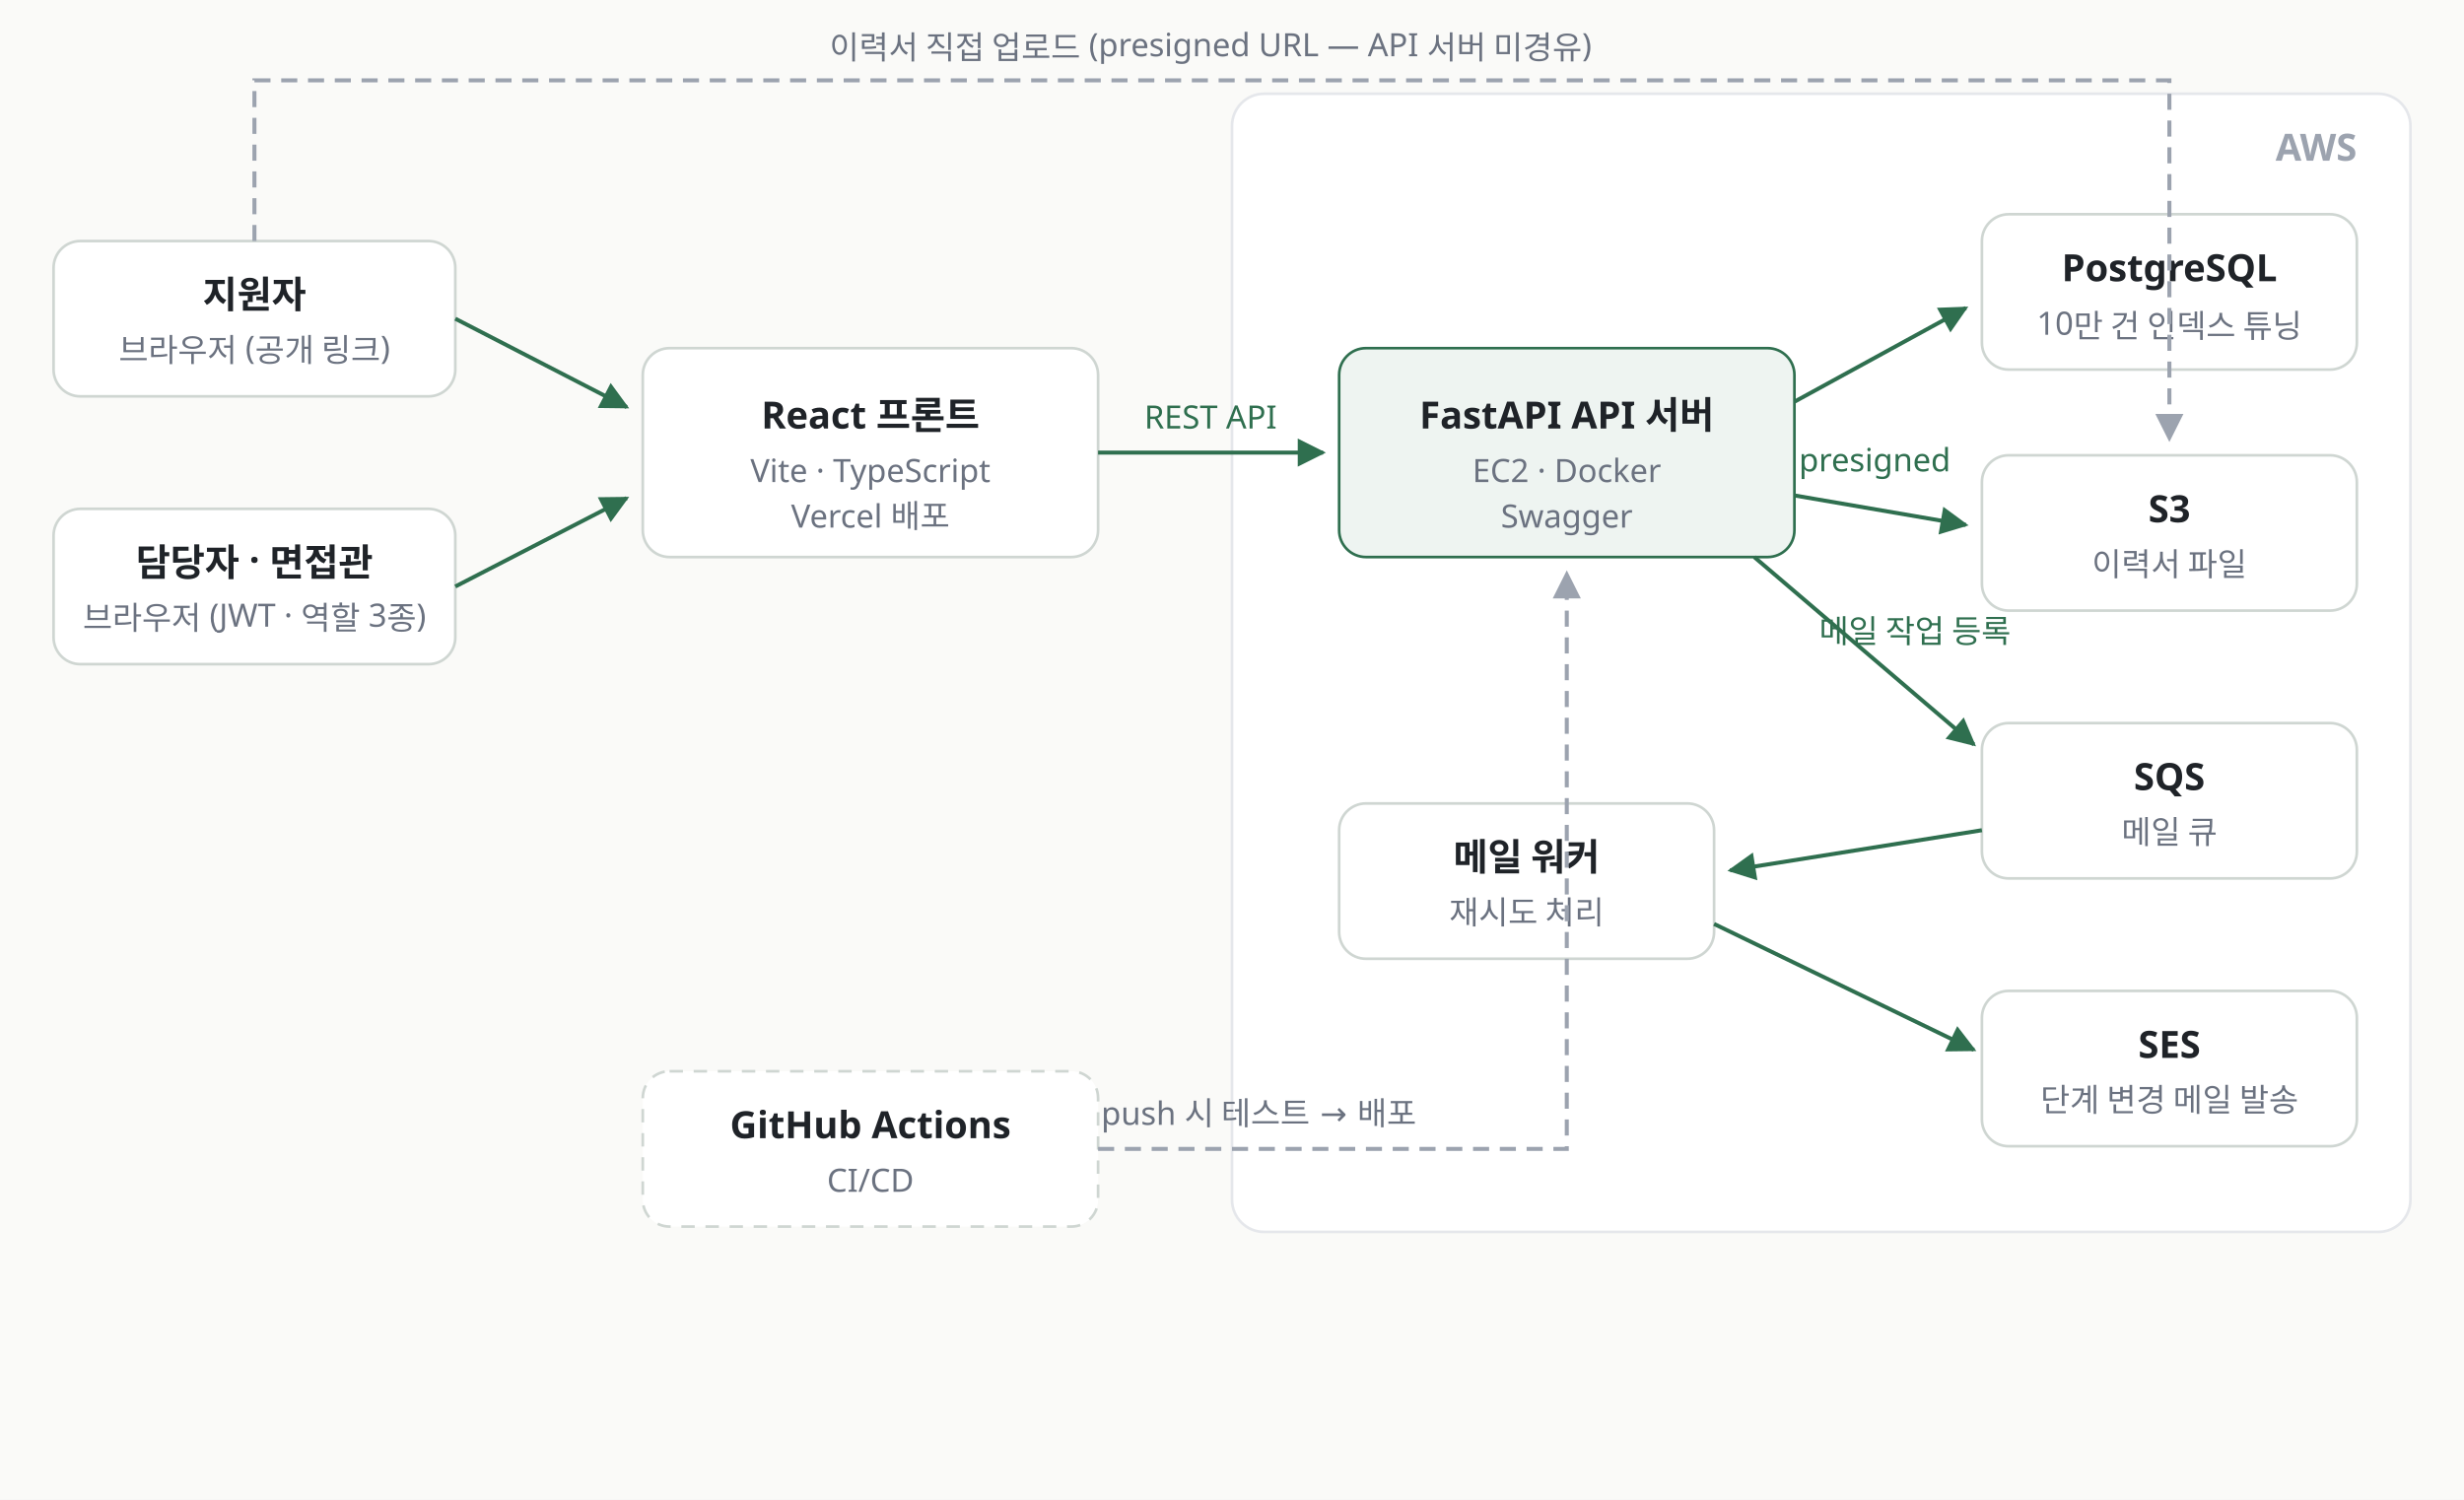
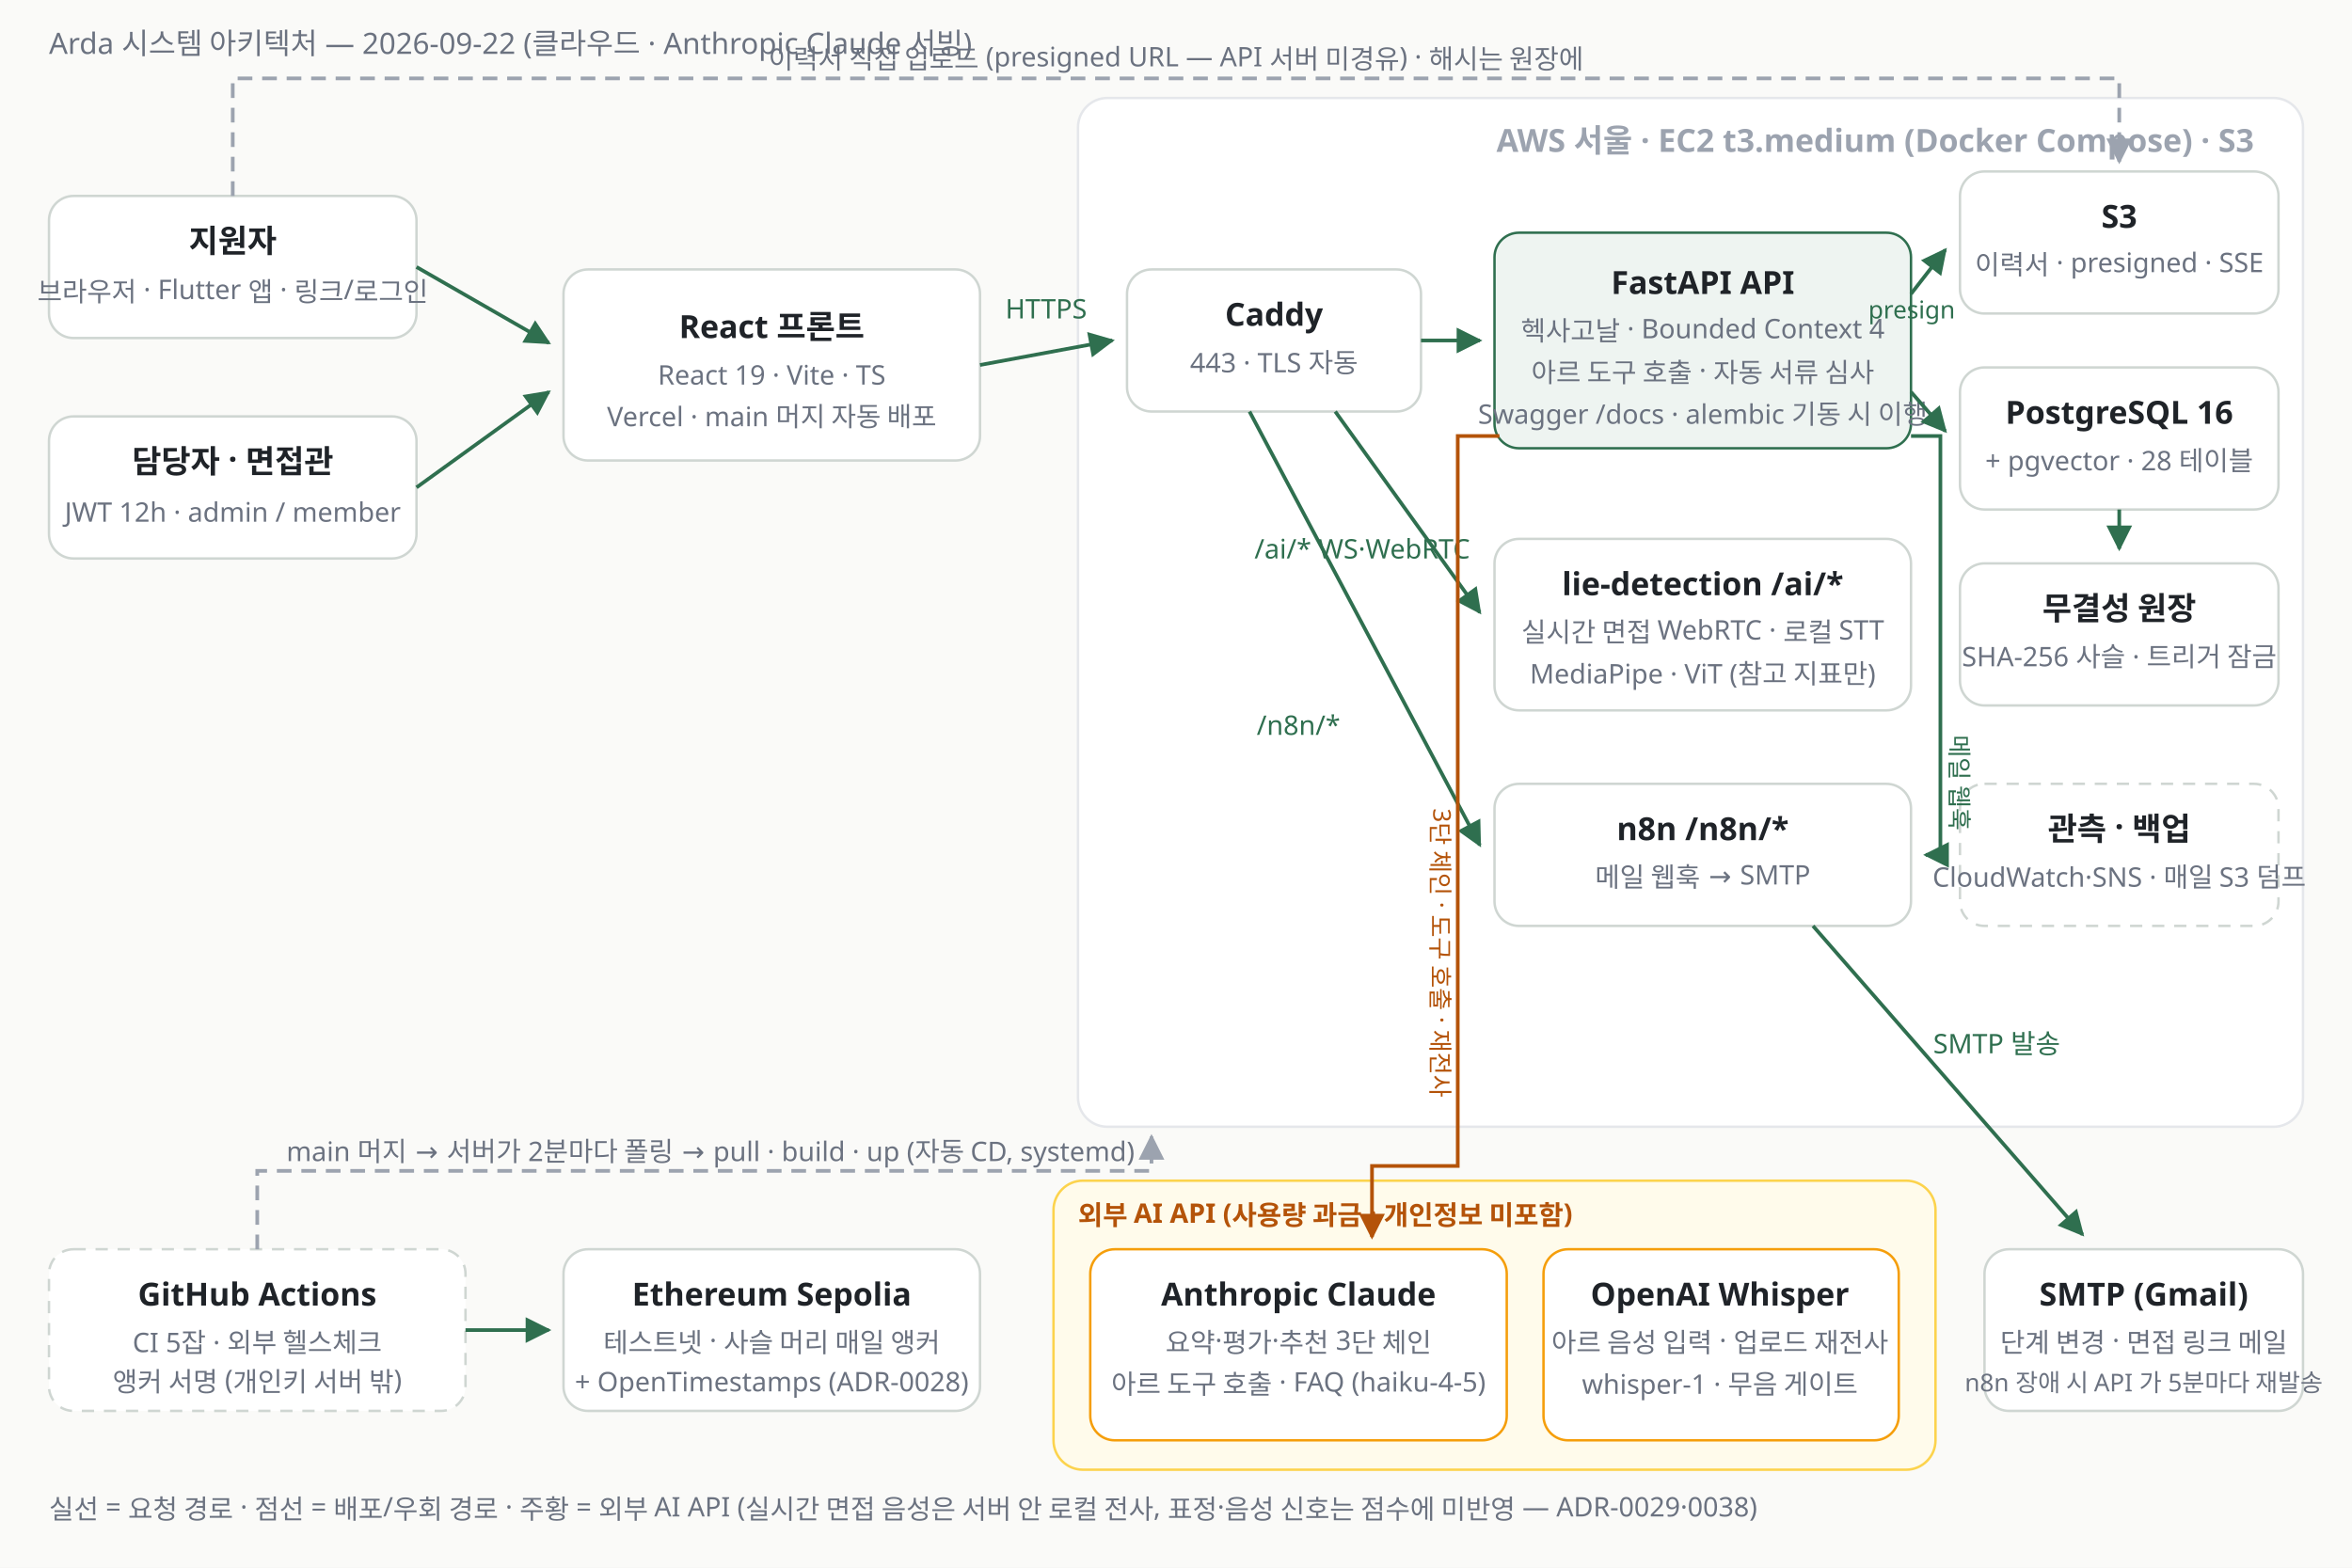
- <svg xmlns="http://www.w3.org/2000/svg" viewBox="0 0 920 560" font-family="'Pretendard','Apple SD Gothic Neo','Malgun Gothic',system-ui,sans-serif" font-size="14">
+ <svg xmlns="http://www.w3.org/2000/svg" viewBox="0 0 960 640" font-family="'Pretendard','Apple SD Gothic Neo','Malgun Gothic',system-ui,sans-serif" font-size="13">
  <defs>
    <marker id="arrow" viewBox="0 0 10 10" refX="9" refY="5" markerWidth="7" markerHeight="7" orient="auto-start-reverse">
      <path d="M 0 0 L 10 5 L 0 10 z" fill="#2f6f4f" />
    </marker>
    <marker id="arrow-gray" viewBox="0 0 10 10" refX="9" refY="5" markerWidth="7" markerHeight="7" orient="auto-start-reverse">
      <path d="M 0 0 L 10 5 L 0 10 z" fill="#9ca3af" />
    </marker>
+     <marker id="arrow-amber" viewBox="0 0 10 10" refX="9" refY="5" markerWidth="7" markerHeight="7" orient="auto-start-reverse">
+       <path d="M 0 0 L 10 5 L 0 10 z" fill="#b45309" />
+     </marker>
  </defs>
-   <rect width="920" height="560" fill="#fafaf8" />
-   <rect x="460" y="35" width="440" height="425" rx="12" fill="#ffffff" stroke="#e5e7eb" />
-   <text x="880" y="60" text-anchor="end" fill="#9ca3af" font-weight="600">AWS</text>
+   <rect width="960" height="640" fill="#fafaf8" />
+   <text x="20" y="22" fill="#6b7280" font-size="12">Arda 시스템 아키텍처 — 2026-09-22 (클라우드 · Anthropic Claude 서빙)</text>
+   <rect x="440" y="40" width="500" height="420" rx="12" fill="#ffffff" stroke="#e5e7eb" />
+   <text x="920" y="62" text-anchor="end" fill="#9ca3af" font-weight="600">AWS 서울 · EC2 t3.medium (Docker Compose) · S3</text>
  <g>
-     <rect x="20" y="90" width="150" height="58" rx="10" fill="#ffffff" stroke="#cfd6d2" />
-     <text x="95" y="115" text-anchor="middle" font-weight="600" fill="#1f2328">지원자</text>
-     <text x="95" y="135" text-anchor="middle" fill="#6b7280" font-size="12">브라우저 (공개 링크)</text>
+     <rect x="20" y="80" width="150" height="58" rx="10" fill="#ffffff" stroke="#cfd6d2" />
+     <text x="95" y="103" text-anchor="middle" font-weight="600" fill="#1f2328">지원자</text>
+     <text x="95" y="123" text-anchor="middle" fill="#6b7280" font-size="11">브라우저 · Flutter 앱 · 링크/로그인</text>
  </g>
  <g>
-     <rect x="20" y="190" width="150" height="58" rx="10" fill="#ffffff" stroke="#cfd6d2" />
-     <text x="95" y="215" text-anchor="middle" font-weight="600" fill="#1f2328">담당자 · 면접관</text>
-     <text x="95" y="235" text-anchor="middle" fill="#6b7280" font-size="12">브라우저 (JWT · 역할 3종)</text>
+     <rect x="20" y="170" width="150" height="58" rx="10" fill="#ffffff" stroke="#cfd6d2" />
+     <text x="95" y="193" text-anchor="middle" font-weight="600" fill="#1f2328">담당자 · 면접관</text>
+     <text x="95" y="213" text-anchor="middle" fill="#6b7280" font-size="11">JWT 12h · admin / member</text>
  </g>
  <g>
-     <rect x="240" y="130" width="170" height="78" rx="10" fill="#ffffff" stroke="#cfd6d2" />
-     <text x="325" y="160" text-anchor="middle" font-weight="600" fill="#1f2328">React 프론트</text>
-     <text x="325" y="180" text-anchor="middle" fill="#6b7280" font-size="12">Vite · TypeScript</text>
-     <text x="325" y="197" text-anchor="middle" fill="#6b7280" font-size="12">Vercel 배포</text>
+     <rect x="230" y="110" width="170" height="78" rx="10" fill="#ffffff" stroke="#cfd6d2" />
+     <text x="315" y="138" text-anchor="middle" font-weight="600" fill="#1f2328">React 프론트</text>
+     <text x="315" y="157" text-anchor="middle" fill="#6b7280" font-size="11">React 19 · Vite · TS</text>
+     <text x="315" y="174" text-anchor="middle" fill="#6b7280" font-size="11">Vercel · main 머지 자동 배포</text>
  </g>
  <g>
-     <rect x="500" y="130" width="170" height="78" rx="10" fill="#eef4f1" stroke="#2f6f4f" />
-     <text x="585" y="160" text-anchor="middle" font-weight="600" fill="#1f2328">FastAPI API 서버</text>
-     <text x="585" y="180" text-anchor="middle" fill="#6b7280" font-size="12">EC2 · Docker</text>
-     <text x="585" y="197" text-anchor="middle" fill="#6b7280" font-size="12">Swagger</text>
+     <rect x="460" y="110" width="120" height="58" rx="10" fill="#ffffff" stroke="#cfd6d2" />
+     <text x="520" y="133" text-anchor="middle" font-weight="600" fill="#1f2328">Caddy</text>
+     <text x="520" y="152" text-anchor="middle" fill="#6b7280" font-size="11">443 · TLS 자동</text>
  </g>
  <g>
-     <rect x="740" y="80" width="140" height="58" rx="10" fill="#ffffff" stroke="#cfd6d2" />
-     <text x="810" y="105" text-anchor="middle" font-weight="600" fill="#1f2328">PostgreSQL</text>
-     <text x="810" y="125" text-anchor="middle" fill="#6b7280" font-size="12">10만 건 인덱스 튜닝</text>
+     <rect x="610" y="95" width="170" height="88" rx="10" fill="#eef4f1" stroke="#2f6f4f" />
+     <text x="695" y="120" text-anchor="middle" font-weight="600" fill="#1f2328">FastAPI API</text>
+     <text x="695" y="139" text-anchor="middle" fill="#6b7280" font-size="11">헥사고날 · Bounded Context 4</text>
+     <text x="695" y="156" text-anchor="middle" fill="#6b7280" font-size="11">아르 도구 호출 · 자동 서류 심사</text>
+     <text x="695" y="173" text-anchor="middle" fill="#6b7280" font-size="11">Swagger /docs · alembic 기동 시 이행</text>
  </g>
  <g>
-     <rect x="740" y="170" width="140" height="58" rx="10" fill="#ffffff" stroke="#cfd6d2" />
-     <text x="810" y="195" text-anchor="middle" font-weight="600" fill="#1f2328">S3</text>
-     <text x="810" y="215" text-anchor="middle" fill="#6b7280" font-size="12">이력서 파일</text>
+     <rect x="800" y="70" width="130" height="58" rx="10" fill="#ffffff" stroke="#cfd6d2" />
+     <text x="865" y="93" text-anchor="middle" font-weight="600" fill="#1f2328">S3</text>
+     <text x="865" y="112" text-anchor="middle" fill="#6b7280" font-size="11">이력서 · presigned · SSE</text>
  </g>
  <g>
-     <rect x="740" y="270" width="140" height="58" rx="10" fill="#ffffff" stroke="#cfd6d2" />
-     <text x="810" y="295" text-anchor="middle" font-weight="600" fill="#1f2328">SQS</text>
-     <text x="810" y="315" text-anchor="middle" fill="#6b7280" font-size="12">메일 큐</text>
+     <rect x="800" y="150" width="130" height="58" rx="10" fill="#ffffff" stroke="#cfd6d2" />
+     <text x="865" y="173" text-anchor="middle" font-weight="600" fill="#1f2328">PostgreSQL 16</text>
+     <text x="865" y="192" text-anchor="middle" fill="#6b7280" font-size="11">+ pgvector · 28 테이블</text>
  </g>
  <g>
-     <rect x="500" y="300" width="140" height="58" rx="10" fill="#ffffff" stroke="#cfd6d2" />
-     <text x="570" y="325" text-anchor="middle" font-weight="600" fill="#1f2328">메일 워커</text>
-     <text x="570" y="345" text-anchor="middle" fill="#6b7280" font-size="12">재시도 처리</text>
+     <rect x="800" y="230" width="130" height="58" rx="10" fill="#ffffff" stroke="#cfd6d2" />
+     <text x="865" y="253" text-anchor="middle" font-weight="600" fill="#1f2328">무결성 원장</text>
+     <text x="865" y="272" text-anchor="middle" fill="#6b7280" font-size="11">SHA-256 사슬 · 트리거 잠금</text>
  </g>
  <g>
-     <rect x="740" y="370" width="140" height="58" rx="10" fill="#ffffff" stroke="#cfd6d2" />
-     <text x="810" y="395" text-anchor="middle" font-weight="600" fill="#1f2328">SES</text>
-     <text x="810" y="415" text-anchor="middle" fill="#6b7280" font-size="12">단계 변경 메일 발송</text>
+     <rect x="800" y="320" width="130" height="58" rx="10" fill="#ffffff" stroke="#cfd6d2" stroke-dasharray="5 4" />
+     <text x="865" y="343" text-anchor="middle" font-weight="600" fill="#1f2328">관측 · 백업</text>
+     <text x="865" y="362" text-anchor="middle" fill="#6b7280" font-size="11">CloudWatch·SNS · 매일 S3 덤프</text>
  </g>
  <g>
-     <rect x="240" y="400" width="170" height="58" rx="10" fill="#ffffff" stroke="#cfd6d2" stroke-dasharray="5 4" />
-     <text x="325" y="425" text-anchor="middle" font-weight="600" fill="#1f2328">GitHub Actions</text>
-     <text x="325" y="445" text-anchor="middle" fill="#6b7280" font-size="12">CI/CD</text>
+     <rect x="610" y="220" width="170" height="70" rx="10" fill="#ffffff" stroke="#cfd6d2" />
+     <text x="695" y="243" text-anchor="middle" font-weight="600" fill="#1f2328">lie-detection  /ai/*</text>
+     <text x="695" y="262" text-anchor="middle" fill="#6b7280" font-size="11">실시간 면접 WebRTC · 로컬 STT</text>
+     <text x="695" y="279" text-anchor="middle" fill="#6b7280" font-size="11">MediaPipe · ViT (참고 지표만)</text>
  </g>
-   <line x1="170" y1="119" x2="234" y2="152" stroke="#2f6f4f" stroke-width="1.5" marker-end="url(#arrow)" />
-   <line x1="170" y1="219" x2="234" y2="186" stroke="#2f6f4f" stroke-width="1.5" marker-end="url(#arrow)" />
-   <line x1="410" y1="169" x2="494" y2="169" stroke="#2f6f4f" stroke-width="1.5" marker-end="url(#arrow)" />
-   <text x="452" y="160" text-anchor="middle" fill="#2f6f4f" font-size="12">REST API</text>
-   <line x1="670" y1="150" x2="734" y2="115" stroke="#2f6f4f" stroke-width="1.5" marker-end="url(#arrow)" />
-   <line x1="670" y1="185" x2="734" y2="196" stroke="#2f6f4f" stroke-width="1.5" marker-end="url(#arrow)" />
-   <text x="700" y="176" text-anchor="middle" fill="#2f6f4f" font-size="12">presigned</text>
-   <line x1="655" y1="208" x2="737" y2="278" stroke="#2f6f4f" stroke-width="1.5" marker-end="url(#arrow)" />
-   <text x="715" y="240" text-anchor="middle" fill="#2f6f4f" font-size="12">메일 작업 등록</text>
-   <line x1="740" y1="310" x2="646" y2="325" stroke="#2f6f4f" stroke-width="1.5" marker-end="url(#arrow)" />
-   <line x1="640" y1="345" x2="737" y2="392" stroke="#2f6f4f" stroke-width="1.5" marker-end="url(#arrow)" />
-   <path d="M 95 90 V 30 H 810 V 164" fill="none" stroke="#9ca3af" stroke-width="1.5" stroke-dasharray="6 4" marker-end="url(#arrow-gray)" />
-   <text x="452" y="22" text-anchor="middle" fill="#6b7280" font-size="12">이력서 직접 업로드 (presigned URL — API 서버 미경유)</text>
-   <path d="M 410 429 H 585 V 214" fill="none" stroke="#9ca3af" stroke-width="1.5" stroke-dasharray="6 4" marker-end="url(#arrow-gray)" />
-   <text x="470" y="420" text-anchor="middle" fill="#6b7280" font-size="12">push 시 테스트 → 배포</text>
+   <g>
+     <rect x="610" y="320" width="170" height="58" rx="10" fill="#ffffff" stroke="#cfd6d2" />
+     <text x="695" y="343" text-anchor="middle" font-weight="600" fill="#1f2328">n8n  /n8n/*</text>
+     <text x="695" y="362" text-anchor="middle" fill="#6b7280" font-size="11">메일 웹훅 → SMTP</text>
+   </g>
+   <rect x="430" y="482" width="360" height="118" rx="12" fill="#fffbeb" stroke="#fcd34d" />
+   <text x="440" y="500" fill="#b45309" font-size="11" font-weight="600">외부 AI API (사용량 과금 · 개인정보 미포함)</text>
+   <g>
+     <rect x="445" y="510" width="170" height="78" rx="10" fill="#ffffff" stroke="#f59e0b" />
+     <text x="530" y="533" text-anchor="middle" font-weight="600" fill="#1f2328">Anthropic Claude</text>
+     <text x="530" y="552" text-anchor="middle" fill="#6b7280" font-size="11">요약·평가·추천 3단 체인</text>
+     <text x="530" y="569" text-anchor="middle" fill="#6b7280" font-size="11">아르 도구 호출 · FAQ (haiku-4-5)</text>
+   </g>
+   <g>
+     <rect x="630" y="510" width="145" height="78" rx="10" fill="#ffffff" stroke="#f59e0b" />
+     <text x="702" y="533" text-anchor="middle" font-weight="600" fill="#1f2328">OpenAI Whisper</text>
+     <text x="702" y="552" text-anchor="middle" fill="#6b7280" font-size="11">아르 음성 입력 · 업로드 재전사</text>
+     <text x="702" y="569" text-anchor="middle" fill="#6b7280" font-size="11">whisper-1 · 무음 게이트</text>
+   </g>
+   <g>
+     <rect x="810" y="510" width="130" height="66" rx="10" fill="#ffffff" stroke="#cfd6d2" />
+     <text x="875" y="533" text-anchor="middle" font-weight="600" fill="#1f2328">SMTP (Gmail)</text>
+     <text x="875" y="552" text-anchor="middle" fill="#6b7280" font-size="11">단계 변경 · 면접 링크 메일</text>
+     <text x="875" y="568" text-anchor="middle" fill="#6b7280" font-size="10">n8n 장애 시 API 가 5분마다 재발송</text>
+   </g>
+   <g>
+     <rect x="20" y="510" width="170" height="66" rx="10" fill="#ffffff" stroke="#cfd6d2" stroke-dasharray="5 4" />
+     <text x="105" y="533" text-anchor="middle" font-weight="600" fill="#1f2328">GitHub Actions</text>
+     <text x="105" y="552" text-anchor="middle" fill="#6b7280" font-size="11">CI 5잡 · 외부 헬스체크</text>
+     <text x="105" y="568" text-anchor="middle" fill="#6b7280" font-size="11">앵커 서명 (개인키 서버 밖)</text>
+   </g>
+   <g>
+     <rect x="230" y="510" width="170" height="66" rx="10" fill="#ffffff" stroke="#cfd6d2" />
+     <text x="315" y="533" text-anchor="middle" font-weight="600" fill="#1f2328">Ethereum Sepolia</text>
+     <text x="315" y="552" text-anchor="middle" fill="#6b7280" font-size="11">테스트넷 · 사슬 머리 매일 앵커</text>
+     <text x="315" y="568" text-anchor="middle" fill="#6b7280" font-size="11">+ OpenTimestamps (ADR-0028)</text>
+   </g>
+   <line x1="170" y1="109" x2="224" y2="140" stroke="#2f6f4f" stroke-width="1.5" marker-end="url(#arrow)" />
+   <line x1="170" y1="199" x2="224" y2="160" stroke="#2f6f4f" stroke-width="1.5" marker-end="url(#arrow)" />
+   <line x1="400" y1="149" x2="454" y2="139" stroke="#2f6f4f" stroke-width="1.5" marker-end="url(#arrow)" />
+   <text x="427" y="130" text-anchor="middle" fill="#2f6f4f" font-size="11">HTTPS</text>
+   <line x1="580" y1="139" x2="604" y2="139" stroke="#2f6f4f" stroke-width="1.5" marker-end="url(#arrow)" />
+   <line x1="545" y1="168" x2="604" y2="250" stroke="#2f6f4f" stroke-width="1.5" marker-end="url(#arrow)" />
+   <text x="556" y="228" text-anchor="middle" fill="#2f6f4f" font-size="11">/ai/* WS·WebRTC</text>
+   <line x1="510" y1="168" x2="604" y2="345" stroke="#2f6f4f" stroke-width="1.5" marker-end="url(#arrow)" />
+   <text x="530" y="300" text-anchor="middle" fill="#2f6f4f" font-size="11">/n8n/*</text>
+   <line x1="780" y1="120" x2="794" y2="102" stroke="#2f6f4f" stroke-width="1.5" marker-end="url(#arrow)" />
+   <text x="798" y="130" text-anchor="end" fill="#2f6f4f" font-size="10">presign</text>
+   <line x1="780" y1="160" x2="794" y2="176" stroke="#2f6f4f" stroke-width="1.5" marker-end="url(#arrow)" />
+   <line x1="865" y1="208" x2="865" y2="224" stroke="#2f6f4f" stroke-width="1.5" marker-end="url(#arrow)" />
+   <path d="M 780 178 H 792 V 349 H 786" fill="none" stroke="#2f6f4f" stroke-width="1.5" marker-end="url(#arrow)" />
+   <text x="796" y="300" fill="#2f6f4f" font-size="10" transform="rotate(90 796 300)">메일 웹훅</text>
+   <line x1="740" y1="378" x2="850" y2="504" stroke="#2f6f4f" stroke-width="1.5" marker-end="url(#arrow)" />
+   <text x="815" y="430" text-anchor="middle" fill="#2f6f4f" font-size="11">SMTP 발송</text>
+   <path d="M 612 178 H 595 V 476 H 560 V 505" fill="none" stroke="#b45309" stroke-width="1.5" marker-end="url(#arrow-amber)" />
+   <text x="585" y="330" fill="#b45309" font-size="10" transform="rotate(90 585 330)">3단 체인 · 도구 호출 · 재전사</text>
+   <path d="M 95 80 V 32 H 865 V 66" fill="none" stroke="#9ca3af" stroke-width="1.5" stroke-dasharray="6 4" marker-end="url(#arrow-gray)" />
+   <text x="480" y="28" text-anchor="middle" fill="#6b7280" font-size="11">이력서 직접 업로드 (presigned URL — API 서버 미경유) · 해시는 원장에</text>
+   <path d="M 105 510 V 478 H 470 V 464" fill="none" stroke="#9ca3af" stroke-width="1.5" stroke-dasharray="6 4" marker-end="url(#arrow-gray)" />
+   <text x="290" y="474" text-anchor="middle" fill="#6b7280" font-size="11">main 머지 → 서버가 2분마다 폴링 → pull · build · up (자동 CD, systemd)</text>
+   <line x1="190" y1="543" x2="224" y2="543" stroke="#2f6f4f" stroke-width="1.5" marker-end="url(#arrow)" />
+   <text x="20" y="620" fill="#6b7280" font-size="11">실선 = 요청 경로 · 점선 = 배포/우회 경로 · 주황 = 외부 AI API (실시간 면접 음성은 서버 안 로컬 전사, 표정·음성 신호는 점수에 미반영 — ADR-0029·0038)</text>
</svg>
